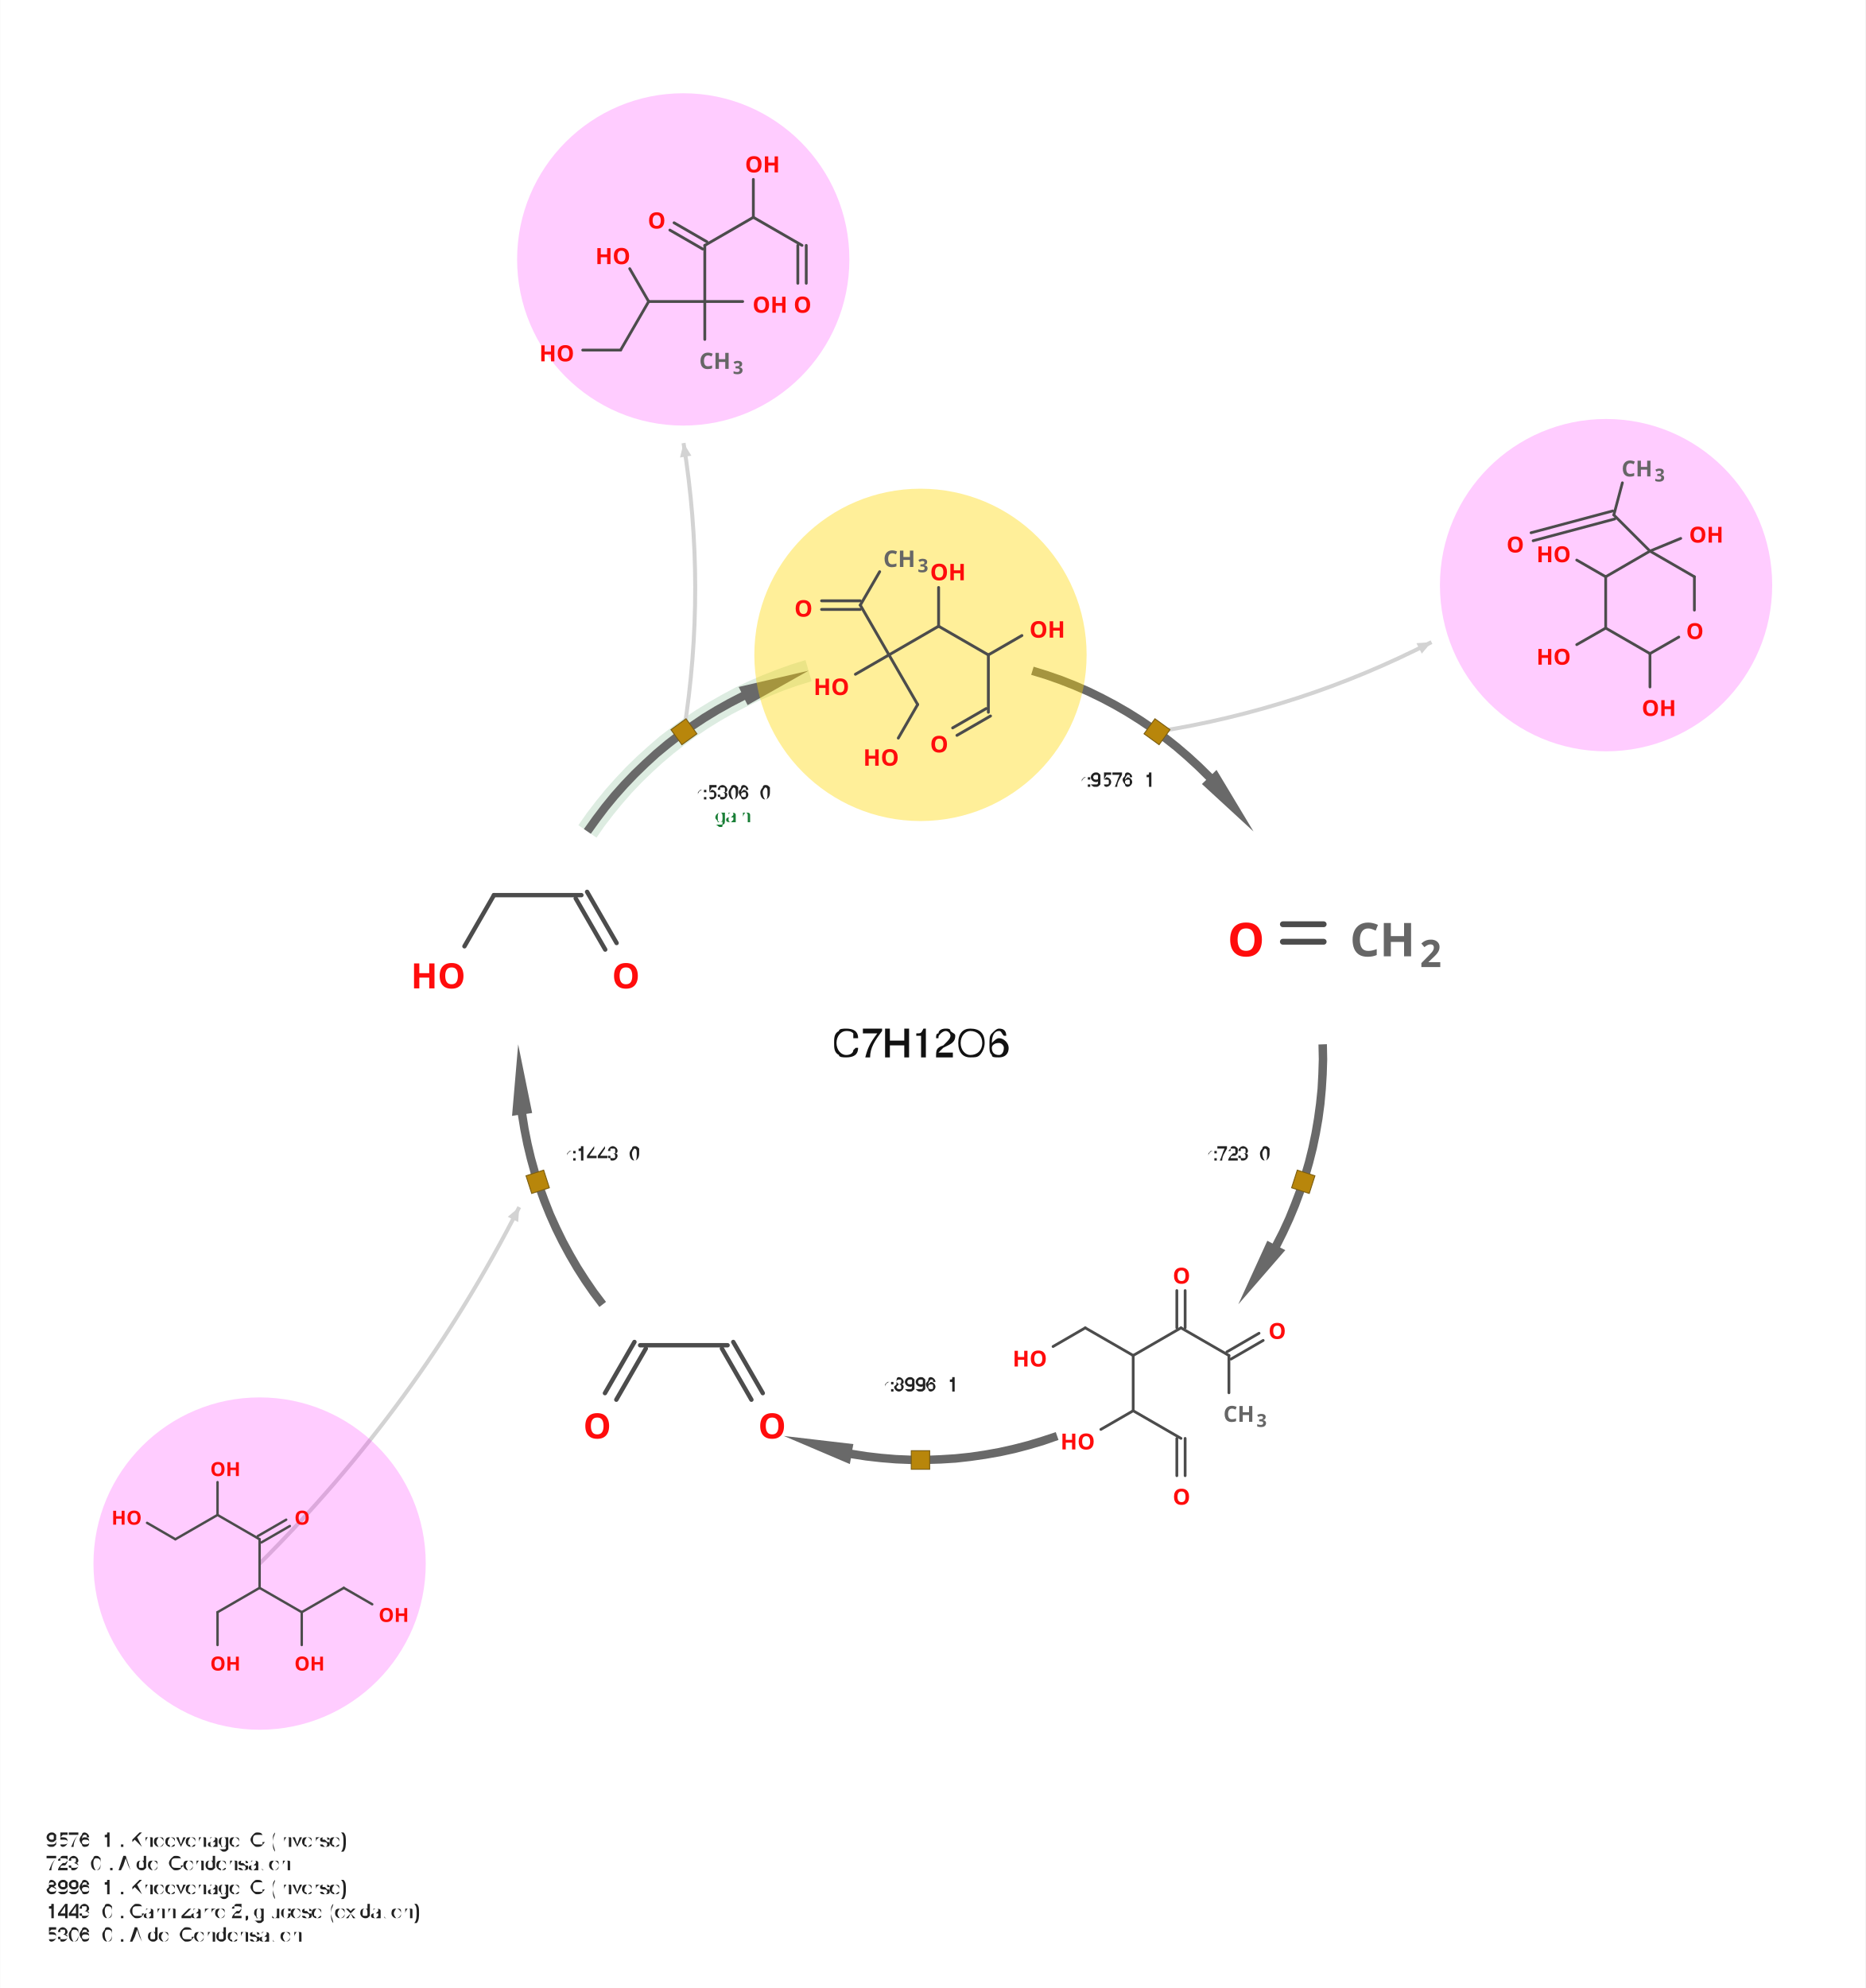
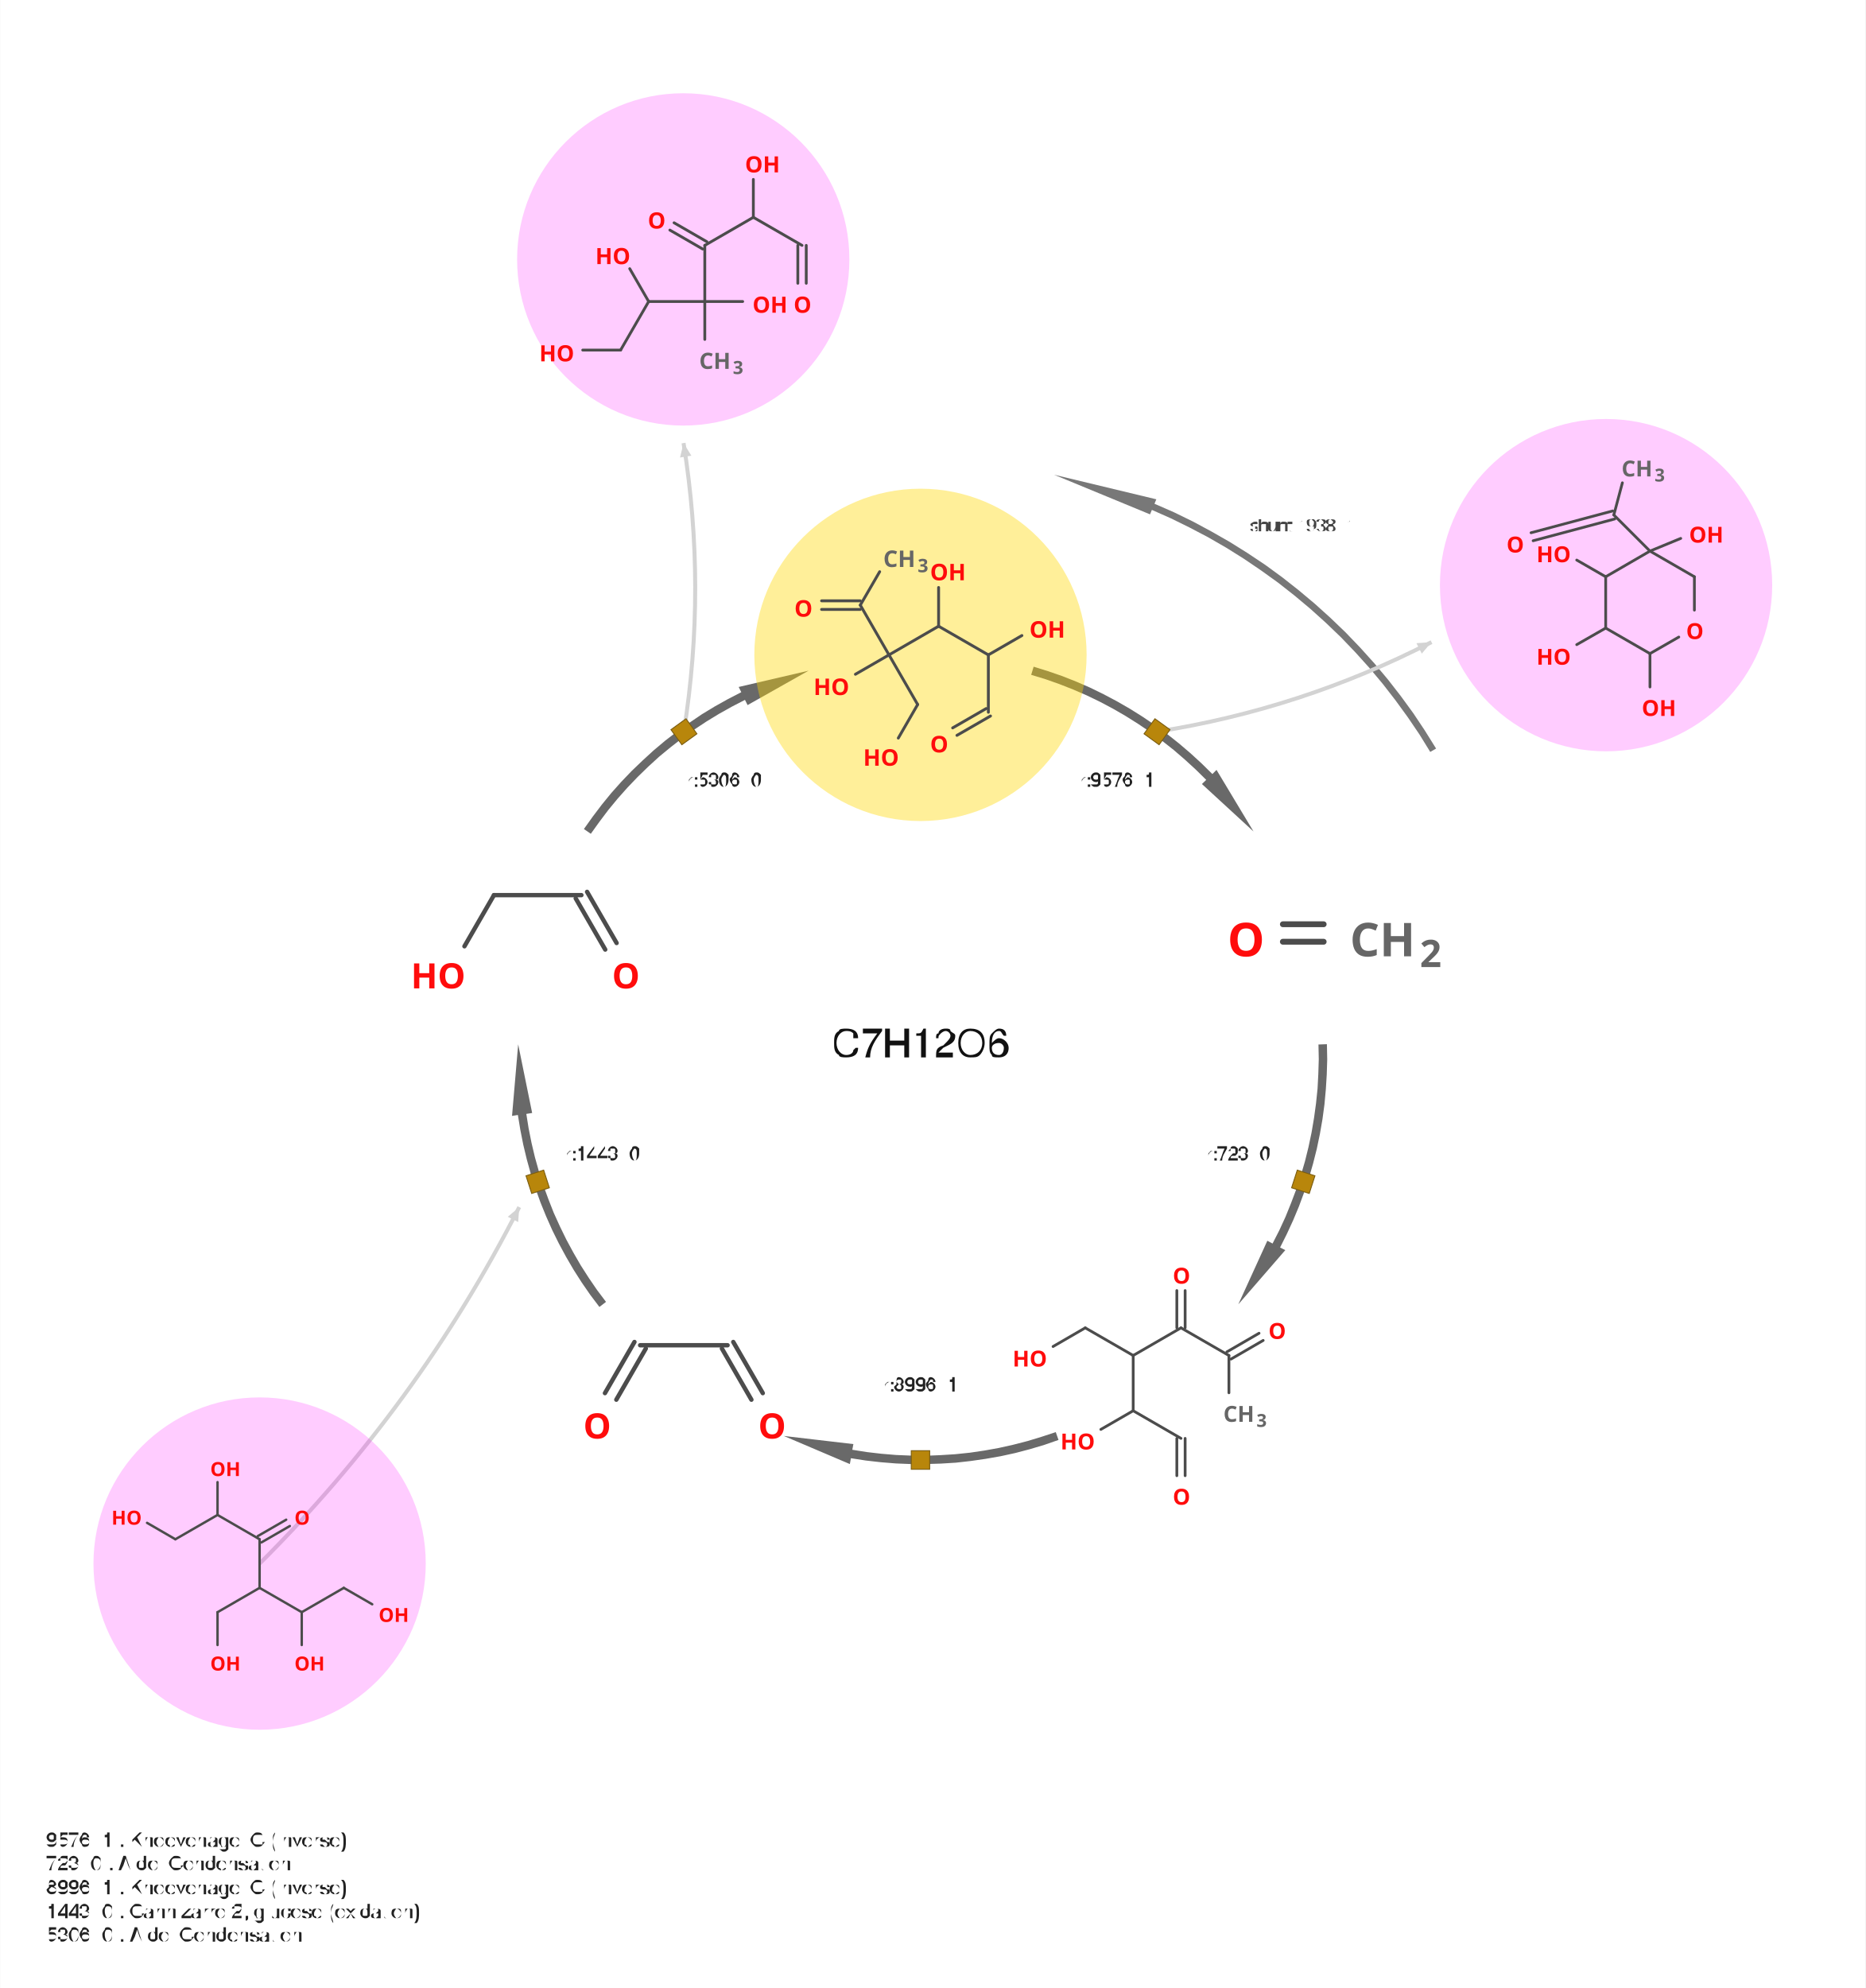
<svg xmlns="http://www.w3.org/2000/svg" width="1100" height="1172" viewBox="0 0 1100.00 1172.28">
  <rect width="100%" height="100%" fill="white" />
  <g transform="scale(90.5594) translate(5.9933,6.8852)">
    <path d="M0.737,-2.544 L0.83,-2.515 L0.923,-2.483 L1.014,-2.447 L1.104,-2.408 L1.192,-2.365 L1.279,-2.319 L1.364,-2.27 L1.447,-2.218 L1.528,-2.163 L1.607,-2.105 L1.684,-2.044 L1.759,-1.98 L1.831,-1.914 L1.901,-1.845 L1.928,-1.872 L2.169,-1.471 L1.833,-1.78 L1.861,-1.807 L1.793,-1.874 L1.722,-1.939 L1.649,-2.002 L1.574,-2.061 L1.497,-2.118 L1.417,-2.172 L1.336,-2.223 L1.253,-2.271 L1.168,-2.316 L1.081,-2.358 L0.993,-2.396 L0.904,-2.431 L0.813,-2.463 L0.721,-2.491 Z" fill="#696969" opacity="1.0" stroke="none" stroke-width="0" />
    <path d="M2.647,-0.086 L2.649,0.013 L2.646,0.111 L2.64,0.208 L2.631,0.306 L2.618,0.403 L2.601,0.5 L2.581,0.596 L2.557,0.691 L2.53,0.785 L2.499,0.878 L2.465,0.97 L2.427,1.061 L2.386,1.15 L2.342,1.238 L2.376,1.255 L2.07,1.608 L2.259,1.194 L2.293,1.212 L2.337,1.126 L2.377,1.039 L2.413,0.95 L2.447,0.86 L2.477,0.769 L2.504,0.677 L2.527,0.584 L2.547,0.489 L2.563,0.395 L2.576,0.3 L2.586,0.204 L2.591,0.108 L2.594,0.012 L2.592,-0.084 Z" fill="#696969" opacity="1.0" stroke="none" stroke-width="0" />
    <path d="M0.899,2.491 L0.807,2.523 L0.713,2.551 L0.618,2.576 L0.522,2.597 L0.425,2.614 L0.328,2.628 L0.231,2.639 L0.133,2.645 L0.035,2.648 L-0.063,2.648 L-0.161,2.644 L-0.259,2.636 L-0.356,2.625 L-0.453,2.61 L-0.46,2.648 L-0.89,2.465 L-0.437,2.518 L-0.444,2.555 L-0.349,2.57 L-0.254,2.581 L-0.158,2.589 L-0.062,2.593 L0.034,2.594 L0.13,2.59 L0.226,2.584 L0.322,2.574 L0.417,2.56 L0.511,2.543 L0.605,2.522 L0.698,2.498 L0.79,2.47 L0.881,2.44 Z" fill="#696969" opacity="1.0" stroke="none" stroke-width="0" />
    <path d="M-2.091,1.625 L-2.15,1.547 L-2.206,1.466 L-2.259,1.383 L-2.308,1.299 L-2.355,1.212 L-2.398,1.125 L-2.438,1.035 L-2.475,0.944 L-2.508,0.852 L-2.538,0.758 L-2.564,0.664 L-2.587,0.568 L-2.606,0.472 L-2.622,0.375 L-2.66,0.381 L-2.62,-0.085 L-2.529,0.362 L-2.567,0.368 L-2.552,0.462 L-2.533,0.557 L-2.511,0.65 L-2.485,0.743 L-2.456,0.834 L-2.423,0.924 L-2.388,1.013 L-2.348,1.101 L-2.306,1.187 L-2.26,1.272 L-2.212,1.355 L-2.16,1.436 L-2.106,1.515 L-2.048,1.592 Z" fill="#696969" opacity="1.0" stroke="none" stroke-width="0" />
-     <path d="M-2.228,-1.512 L-2.172,-1.592 L-2.112,-1.67 L-2.05,-1.746 L-1.985,-1.819 L-1.917,-1.891 L-1.847,-1.959 L-1.774,-2.025 L-1.7,-2.089 L-1.622,-2.149 L-1.543,-2.207 L-1.461,-2.262 L-1.378,-2.313 L-1.292,-2.362 L-1.206,-2.408 L-1.117,-2.45 L-1.027,-2.489 L-0.935,-2.525 L-0.843,-2.558 L-0.749,-2.587 L-0.709,-2.449 L-0.798,-2.422 L-0.886,-2.391 L-0.972,-2.357 L-1.058,-2.32 L-1.141,-2.28 L-1.224,-2.237 L-1.305,-2.191 L-1.384,-2.142 L-1.461,-2.09 L-1.536,-2.035 L-1.609,-1.978 L-1.68,-1.918 L-1.749,-1.855 L-1.816,-1.79 L-1.88,-1.723 L-1.941,-1.653 L-2,-1.581 L-2.057,-1.507 L-2.11,-1.431 Z" fill="#1a7f37" opacity="0.15" />
    <path d="M-2.192,-1.487 L-2.135,-1.567 L-2.076,-1.645 L-2.014,-1.721 L-1.949,-1.794 L-1.881,-1.865 L-1.81,-1.933 L-1.738,-1.999 L-1.663,-2.062 L-1.585,-2.122 L-1.505,-2.179 L-1.424,-2.234 L-1.34,-2.285 L-1.254,-2.333 L-1.167,-2.378 L-1.184,-2.412 L-0.729,-2.518 L-1.126,-2.294 L-1.143,-2.328 L-1.228,-2.284 L-1.312,-2.237 L-1.394,-2.187 L-1.474,-2.134 L-1.552,-2.078 L-1.628,-2.019 L-1.702,-1.958 L-1.773,-1.893 L-1.842,-1.826 L-1.908,-1.757 L-1.972,-1.685 L-2.033,-1.611 L-2.091,-1.534 L-2.147,-1.456 Z" fill="#696969" opacity="1.0" stroke="none" stroke-width="0" />
+     <path d="M3.358,-2.011 L3.285,-2.128 L3.209,-2.242 L3.128,-2.353 L3.044,-2.461 L2.956,-2.566 L2.864,-2.668 L2.769,-2.767 L2.67,-2.862 L2.568,-2.954 L2.463,-3.042 L2.355,-3.127 L2.244,-3.208 L2.13,-3.284 L2.013,-3.357 L1.894,-3.425 L1.773,-3.49 L1.65,-3.55 L1.524,-3.605 L1.536,-3.634 L0.87,-3.794 L1.495,-3.536 L1.507,-3.565 L1.631,-3.51 L1.753,-3.45 L1.873,-3.387 L1.991,-3.319 L2.106,-3.247 L2.218,-3.171 L2.328,-3.092 L2.435,-3.008 L2.539,-2.921 L2.64,-2.83 L2.738,-2.736 L2.832,-2.638 L2.923,-2.537 L3.01,-2.433 L3.093,-2.326 L3.173,-2.216 L3.249,-2.104 L3.32,-1.989 Z" fill="#696969" opacity="0.9" />
+     <text x="2.488" y="-3.424" font-family="Helvetica, Arial, sans-serif" font-size="0.113" text-anchor="middle" fill="#444" font-weight="normal">shunt 1938_1</text>
    <path d="M1.541,-2.121 Q2.481,-2.269 3.328,-2.704" fill="none" stroke="#d3d3d3" stroke-width="0.026" />
    <path d="M3.328,-2.704 L3.265,-2.629 L3.23,-2.697 Z" fill="#d3d3d3" />
    <circle cx="4.465" cy="-3.075" r="1.082" fill="#ff00ff" fill-opacity="0.2" stroke="none" />
    <svg x="3.326" y="-4.214" width="2.278" height="2.278" viewBox="0 0 100 100" preserveAspectRatio="xMidYMid meet">
      <g transform="translate(0,0)">
        <svg width="100" height="100" x="0" y="0" viewBox="0 0 212.334 253.57" font-family="sans-serif" stroke="rgb(76,76,76)" stroke-width="2" stroke-linecap="round">
          <line x1="118.0" y1="52.6" x2="111.8" y2="75.9" opacity="1.0" stroke="rgb(76,76,76)" stroke-width="2.0" />
          <line x1="112.5" y1="78.8" x2="53.3" y2="94.6" opacity="1.0" stroke="rgb(76,76,76)" stroke-width="2.0" />
          <line x1="111.0" y1="73.0" x2="51.8" y2="88.8" opacity="1.0" stroke="rgb(76,76,76)" stroke-width="2.0" />
          <line x1="111.8" y1="75.9" x2="138.0" y2="102.1" opacity="1.0" stroke="rgb(76,76,76)" stroke-width="2.0" />
          <line x1="138.0" y1="102.1" x2="160.3" y2="92.9" opacity="1.0" stroke="rgb(76,76,76)" stroke-width="2.0" />
          <line x1="138.0" y1="176.4" x2="138.0" y2="200.6" opacity="1.0" stroke="rgb(76,76,76)" stroke-width="2.0" />
          <line x1="105.9" y1="157.9" x2="84.9" y2="169.9" opacity="1.0" stroke="rgb(76,76,76)" stroke-width="2.0" />
          <line x1="105.9" y1="120.7" x2="84.9" y2="108.6" opacity="1.0" stroke="rgb(76,76,76)" stroke-width="2.0" />
          <line x1="158.9" y1="164.4" x2="138.0" y2="176.4" opacity="1.0" stroke="rgb(76,76,76)" stroke-width="2.0" />
          <line x1="138.0" y1="176.4" x2="105.9" y2="157.9" opacity="1.0" stroke="rgb(76,76,76)" stroke-width="2.0" />
          <line x1="105.9" y1="157.9" x2="105.9" y2="120.7" opacity="1.0" stroke="rgb(76,76,76)" stroke-width="2.0" />
          <line x1="105.9" y1="120.7" x2="138.0" y2="102.1" opacity="1.0" stroke="rgb(76,76,76)" stroke-width="2.0" />
          <line x1="138.0" y1="102.1" x2="170.2" y2="120.7" opacity="1.0" stroke="rgb(76,76,76)" stroke-width="2.0" />
          <line x1="170.2" y1="120.7" x2="170.2" y2="144.9" opacity="1.0" stroke="rgb(76,76,76)" stroke-width="2.0" />
          <text x="117.368" y="48" fill="rgb(102,102,102)" stroke-width="0" font-weight="bold" font-size="16">CH</text>
          <text x="141.368" y="51.68" fill="rgb(102,102,102)" stroke-width="0" font-weight="bold" font-size="13">3</text>
          <text x="34" y="103.104" fill="rgb(255,12,12)" stroke-width="0" font-weight="bold" font-size="16">O</text>
          <text x="166.334" y="95.927" fill="rgb(255,12,12)" stroke-width="0" font-weight="bold" font-size="16">OH</text>
          <text x="164.185" y="165.855" fill="rgb(255,12,12)" stroke-width="0" font-weight="bold" font-size="16">O</text>
          <text x="132.018" y="221.57" fill="rgb(255,12,12)" stroke-width="0" font-weight="bold" font-size="16">OH</text>
          <text x="55.685" y="184.427" fill="rgb(255,12,12)" stroke-width="0" font-weight="bold" font-size="16">HO</text>
          <text x="55.685" y="110.141" fill="rgb(255,12,12)" stroke-width="0" font-weight="bold" font-size="16">HO</text>
        </svg>
      </g>
      <text font-size="18" fill="gray" font-family="sans-serif" x="10" y="20" />
    </svg>
    <path d="M-4.304,3.296 Q-3.273,2.271 -2.613,0.975" fill="none" stroke="#d3d3d3" stroke-width="0.026" />
    <path d="M-2.613,0.975 L-2.62,1.072 L-2.688,1.038 Z" fill="#d3d3d3" />
    <circle cx="-4.304" cy="3.296" r="1.082" fill="#ff00ff" fill-opacity="0.2" stroke="none" />
    <svg x="-5.443" y="2.157" width="2.278" height="2.278" viewBox="0 0 100 100" preserveAspectRatio="xMidYMid meet">
      <g transform="translate(0,0)">
        <svg width="100" height="100" x="0" y="0" viewBox="0 0 287.846 240" font-family="sans-serif" stroke="rgb(76,76,76)" stroke-width="2" stroke-linecap="round">
          <line x1="168.8" y1="89.1" x2="145.4" y2="102.6" opacity="1.0" stroke="rgb(76,76,76)" stroke-width="2.0" />
          <line x1="165.8" y1="83.9" x2="142.4" y2="97.4" opacity="1.0" stroke="rgb(76,76,76)" stroke-width="2.0" />
          <line x1="143.9" y1="100.0" x2="109.3" y2="80.0" opacity="1.0" stroke="rgb(76,76,76)" stroke-width="2.0" />
          <line x1="109.3" y1="80.0" x2="109.3" y2="53.0" opacity="1.0" stroke="rgb(76,76,76)" stroke-width="2.0" />
          <line x1="109.3" y1="80.0" x2="74.6" y2="100.0" opacity="1.0" stroke="rgb(76,76,76)" stroke-width="2.0" />
          <line x1="74.6" y1="100.0" x2="51.3" y2="86.5" opacity="1.0" stroke="rgb(76,76,76)" stroke-width="2.0" />
          <line x1="143.9" y1="100.0" x2="143.9" y2="140.0" opacity="1.0" stroke="rgb(76,76,76)" stroke-width="2.0" />
          <line x1="143.9" y1="140.0" x2="109.3" y2="160.0" opacity="1.0" stroke="rgb(76,76,76)" stroke-width="2.0" />
          <line x1="109.3" y1="160.0" x2="109.3" y2="187.0" opacity="1.0" stroke="rgb(76,76,76)" stroke-width="2.0" />
          <line x1="143.9" y1="140.0" x2="178.6" y2="160.0" opacity="1.0" stroke="rgb(76,76,76)" stroke-width="2.0" />
          <line x1="178.6" y1="160.0" x2="178.6" y2="187.0" opacity="1.0" stroke="rgb(76,76,76)" stroke-width="2.0" />
          <line x1="178.6" y1="160.0" x2="213.2" y2="140.0" opacity="1.0" stroke="rgb(76,76,76)" stroke-width="2.0" />
          <line x1="213.2" y1="140.0" x2="236.6" y2="153.5" opacity="1.0" stroke="rgb(76,76,76)" stroke-width="2.0" />
          <text x="172.564" y="88" fill="rgb(255,12,12)" stroke-width="0" font-weight="bold" font-size="16">O</text>
          <text x="103.282" y="48" fill="rgb(255,12,12)" stroke-width="0" font-weight="bold" font-size="16">OH</text>
          <text x="22" y="88" fill="rgb(255,12,12)" stroke-width="0" font-weight="bold" font-size="16">HO</text>
          <text x="103.282" y="208" fill="rgb(255,12,12)" stroke-width="0" font-weight="bold" font-size="16">OH</text>
          <text x="172.564" y="208" fill="rgb(255,12,12)" stroke-width="0" font-weight="bold" font-size="16">OH</text>
          <text x="241.846" y="168" fill="rgb(255,12,12)" stroke-width="0" font-weight="bold" font-size="16">OH</text>
        </svg>
      </g>
      <text font-size="18" fill="gray" font-family="sans-serif" x="10" y="20" />
    </svg>
    <path d="M-1.541,-2.121 Q-1.392,-3.061 -1.543,-4" fill="none" stroke="#d3d3d3" stroke-width="0.026" />
    <path d="M-1.543,-4 L-1.492,-3.918 L-1.566,-3.906 Z" fill="#d3d3d3" />
    <circle cx="-1.545" cy="-5.196" r="1.082" fill="#ff00ff" fill-opacity="0.2" stroke="none" />
    <svg x="-2.684" y="-6.335" width="2.278" height="2.278" viewBox="0 0 100 100" preserveAspectRatio="xMidYMid meet">
      <g transform="translate(0,0)">
        <svg width="100" height="100" x="0" y="0" viewBox="0 0 249.282 220" font-family="sans-serif" stroke="rgb(76,76,76)" stroke-width="2" stroke-linecap="round">
          <line x1="140.0" y1="167.0" x2="140.0" y2="140.0" opacity="1.0" stroke="rgb(76,76,76)" stroke-width="2.0" />
          <line x1="140.0" y1="140.0" x2="167.0" y2="140.0" opacity="1.0" stroke="rgb(76,76,76)" stroke-width="2.0" />
          <line x1="140.0" y1="140.0" x2="140.0" y2="100.0" opacity="1.0" stroke="rgb(76,76,76)" stroke-width="2.0" />
          <line x1="138.5" y1="102.6" x2="115.1" y2="89.1" opacity="1.0" stroke="rgb(76,76,76)" stroke-width="2.0" />
          <line x1="141.5" y1="97.4" x2="118.1" y2="83.9" opacity="1.0" stroke="rgb(76,76,76)" stroke-width="2.0" />
          <line x1="140.0" y1="100.0" x2="174.6" y2="80.0" opacity="1.0" stroke="rgb(76,76,76)" stroke-width="2.0" />
          <line x1="174.6" y1="80.0" x2="174.6" y2="53.0" opacity="1.0" stroke="rgb(76,76,76)" stroke-width="2.0" />
          <line x1="174.6" y1="80.0" x2="209.3" y2="100.0" opacity="1.0" stroke="rgb(76,76,76)" stroke-width="2.0" />
          <line x1="212.3" y1="100.0" x2="212.3" y2="127.0" opacity="1.0" stroke="rgb(76,76,76)" stroke-width="2.0" />
          <line x1="206.3" y1="100.0" x2="206.3" y2="127.0" opacity="1.0" stroke="rgb(76,76,76)" stroke-width="2.0" />
          <line x1="140.0" y1="140.0" x2="100.0" y2="140.0" opacity="1.0" stroke="rgb(76,76,76)" stroke-width="2.0" />
          <line x1="100.0" y1="140.0" x2="86.5" y2="116.6" opacity="1.0" stroke="rgb(76,76,76)" stroke-width="2.0" />
          <line x1="100.0" y1="140.0" x2="80.0" y2="174.6" opacity="1.0" stroke="rgb(76,76,76)" stroke-width="2.0" />
          <line x1="80.0" y1="174.6" x2="53.0" y2="174.6" opacity="1.0" stroke="rgb(76,76,76)" stroke-width="2.0" />
          <text x="136" y="188" fill="rgb(102,102,102)" stroke-width="0" font-weight="bold" font-size="16">CH</text>
          <text x="160" y="191.68" fill="rgb(102,102,102)" stroke-width="0" font-weight="bold" font-size="13">3</text>
          <text x="174" y="148" fill="rgb(255,12,12)" stroke-width="0" font-weight="bold" font-size="16">OH</text>
          <text x="99.359" y="88" fill="rgb(255,12,12)" stroke-width="0" font-weight="bold" font-size="16">O</text>
          <text x="168.641" y="48" fill="rgb(255,12,12)" stroke-width="0" font-weight="bold" font-size="16">OH</text>
          <text x="203.282" y="148" fill="rgb(255,12,12)" stroke-width="0" font-weight="bold" font-size="16">O</text>
          <text x="62" y="113.359" fill="rgb(255,12,12)" stroke-width="0" font-weight="bold" font-size="16">HO</text>
          <text x="22" y="182.641" fill="rgb(255,12,12)" stroke-width="0" font-weight="bold" font-size="16">HO</text>
        </svg>
      </g>
      <text font-size="18" fill="gray" font-family="sans-serif" x="10" y="20" />
    </svg>
    <circle cx="0" cy="-2.621" r="1.082" fill="#ffd700" fill-opacity="0.4" stroke="none" />
    <svg x="-1.139" y="-3.76" width="2.278" height="2.278" viewBox="0 0 100 100" preserveAspectRatio="xMidYMid meet">
      <g transform="translate(0,0)">
        <svg width="100" height="100" x="0" y="0" viewBox="0 0 243.923 218.564" font-family="sans-serif" stroke="rgb(76,76,76)" stroke-width="2" stroke-linecap="round">
          <line x1="93.5" y1="51.3" x2="80.0" y2="74.6" opacity="1.0" stroke="rgb(76,76,76)" stroke-width="2.0" />
          <line x1="80.0" y1="77.6" x2="53.0" y2="77.6" opacity="1.0" stroke="rgb(76,76,76)" stroke-width="2.0" />
          <line x1="80.0" y1="71.6" x2="53.0" y2="71.6" opacity="1.0" stroke="rgb(76,76,76)" stroke-width="2.0" />
          <line x1="80.0" y1="74.6" x2="100.0" y2="109.3" opacity="1.0" stroke="rgb(76,76,76)" stroke-width="2.0" />
          <line x1="100.0" y1="109.3" x2="76.6" y2="122.8" opacity="1.0" stroke="rgb(76,76,76)" stroke-width="2.0" />
          <line x1="100.0" y1="109.3" x2="120.0" y2="143.9" opacity="1.0" stroke="rgb(76,76,76)" stroke-width="2.0" />
          <line x1="120.0" y1="143.9" x2="106.5" y2="167.3" opacity="1.0" stroke="rgb(76,76,76)" stroke-width="2.0" />
          <line x1="100.0" y1="109.3" x2="134.6" y2="89.3" opacity="1.0" stroke="rgb(76,76,76)" stroke-width="2.0" />
          <line x1="134.6" y1="89.3" x2="134.6" y2="62.3" opacity="1.0" stroke="rgb(76,76,76)" stroke-width="2.0" />
          <line x1="134.6" y1="89.3" x2="169.3" y2="109.3" opacity="1.0" stroke="rgb(76,76,76)" stroke-width="2.0" />
          <line x1="169.3" y1="109.3" x2="192.7" y2="95.8" opacity="1.0" stroke="rgb(76,76,76)" stroke-width="2.0" />
          <line x1="169.3" y1="109.3" x2="169.3" y2="149.3" opacity="1.0" stroke="rgb(76,76,76)" stroke-width="2.0" />
          <line x1="170.8" y1="151.9" x2="147.4" y2="165.4" opacity="1.0" stroke="rgb(76,76,76)" stroke-width="2.0" />
          <line x1="167.8" y1="146.7" x2="144.4" y2="160.2" opacity="1.0" stroke="rgb(76,76,76)" stroke-width="2.0" />
          <text x="96" y="48" fill="rgb(102,102,102)" stroke-width="0" font-weight="bold" font-size="16">CH</text>
          <text x="120" y="51.68" fill="rgb(102,102,102)" stroke-width="0" font-weight="bold" font-size="13">3</text>
          <text x="34" y="82.641" fill="rgb(255,12,12)" stroke-width="0" font-weight="bold" font-size="16">O</text>
          <text x="47.359" y="137.282" fill="rgb(255,12,12)" stroke-width="0" font-weight="bold" font-size="16">HO</text>
          <text x="82" y="186.564" fill="rgb(255,12,12)" stroke-width="0" font-weight="bold" font-size="16">HO</text>
          <text x="128.641" y="57.282" fill="rgb(255,12,12)" stroke-width="0" font-weight="bold" font-size="16">OH</text>
          <text x="197.923" y="97.282" fill="rgb(255,12,12)" stroke-width="0" font-weight="bold" font-size="16">OH</text>
          <text x="128.641" y="177.282" fill="rgb(255,12,12)" stroke-width="0" font-weight="bold" font-size="16">O</text>
        </svg>
      </g>
      <text font-size="18" fill="gray" font-family="sans-serif" x="10" y="20" />
    </svg>
    <path d="M1.625,-2.134 L1.527,-2.205 L1.456,-2.107 L1.554,-2.036 Z" fill="#b8860b" stroke="#7a5c10" stroke-width="0.006" />
    <text x="1.279" y="-1.761" font-family="Helvetica, Arial, sans-serif" font-size="0.125" text-anchor="middle" fill="#222" font-weight="normal">r:9576_1</text>
    <svg x="1.354" y="-1.949" width="2.278" height="2.278" viewBox="0 0 100 100" preserveAspectRatio="xMidYMid meet">
      <g transform="translate(0,0)">
        <svg width="100" height="100" x="0" y="0" viewBox="0 0 120 80" font-family="sans-serif" stroke="rgb(76,76,76)" stroke-width="2" stroke-linecap="round">
          <line x1="67.0" y1="43.0" x2="53.0" y2="43.0" opacity="1.0" stroke="rgb(76,76,76)" stroke-width="2.0" />
          <line x1="67.0" y1="37.0" x2="53.0" y2="37.0" opacity="1.0" stroke="rgb(76,76,76)" stroke-width="2.0" />
          <text x="76" y="48" fill="rgb(102,102,102)" stroke-width="0" font-weight="bold" font-size="16">CH</text>
          <text x="100" y="51.68" fill="rgb(102,102,102)" stroke-width="0" font-weight="bold" font-size="13">2</text>
          <text x="34" y="48" fill="rgb(255,12,12)" stroke-width="0" font-weight="bold" font-size="16">O</text>
        </svg>
      </g>
      <text font-size="18" fill="gray" font-family="sans-serif" x="10" y="20" />
    </svg>
    <path d="M2.532,0.886 L2.569,0.771 L2.454,0.734 L2.417,0.849 Z" fill="#b8860b" stroke="#7a5c10" stroke-width="0.006" />
    <text x="2.07" y="0.672" font-family="Helvetica, Arial, sans-serif" font-size="0.125" text-anchor="middle" fill="#222" font-weight="normal">r:723_0</text>
    <svg x="0.402" y="0.982" width="2.278" height="2.278" viewBox="0 0 100 100" preserveAspectRatio="xMidYMid meet">
      <g transform="translate(0,0)">
        <svg width="100" height="100" x="0" y="0" viewBox="0 0 253.205 240" font-family="sans-serif" stroke="rgb(76,76,76)" stroke-width="2" stroke-linecap="round">
          <line x1="178.6" y1="127.0" x2="178.6" y2="100.0" opacity="1.0" stroke="rgb(76,76,76)" stroke-width="2.0" />
          <line x1="177.1" y1="97.4" x2="200.4" y2="83.9" opacity="1.0" stroke="rgb(76,76,76)" stroke-width="2.0" />
          <line x1="180.1" y1="102.6" x2="203.4" y2="89.1" opacity="1.0" stroke="rgb(76,76,76)" stroke-width="2.0" />
          <line x1="178.6" y1="100.0" x2="143.9" y2="80.0" opacity="1.0" stroke="rgb(76,76,76)" stroke-width="2.0" />
          <line x1="140.9" y1="80.0" x2="140.9" y2="53.0" opacity="1.0" stroke="rgb(76,76,76)" stroke-width="2.0" />
          <line x1="146.9" y1="80.0" x2="146.9" y2="53.0" opacity="1.0" stroke="rgb(76,76,76)" stroke-width="2.0" />
          <line x1="143.9" y1="80.0" x2="109.3" y2="100.0" opacity="1.0" stroke="rgb(76,76,76)" stroke-width="2.0" />
          <line x1="109.3" y1="100.0" x2="74.6" y2="80.0" opacity="1.0" stroke="rgb(76,76,76)" stroke-width="2.0" />
          <line x1="74.6" y1="80.0" x2="51.3" y2="93.5" opacity="1.0" stroke="rgb(76,76,76)" stroke-width="2.0" />
          <line x1="109.3" y1="100.0" x2="109.3" y2="140.0" opacity="1.0" stroke="rgb(76,76,76)" stroke-width="2.0" />
          <line x1="109.3" y1="140.0" x2="85.9" y2="153.5" opacity="1.0" stroke="rgb(76,76,76)" stroke-width="2.0" />
          <line x1="109.3" y1="140.0" x2="143.9" y2="160.0" opacity="1.0" stroke="rgb(76,76,76)" stroke-width="2.0" />
          <line x1="146.9" y1="160.0" x2="146.9" y2="187.0" opacity="1.0" stroke="rgb(76,76,76)" stroke-width="2.0" />
          <line x1="140.9" y1="160.0" x2="140.9" y2="187.0" opacity="1.0" stroke="rgb(76,76,76)" stroke-width="2.0" />
          <text x="174.564" y="148" fill="rgb(102,102,102)" stroke-width="0" font-weight="bold" font-size="16">CH</text>
          <text x="198.564" y="151.68" fill="rgb(102,102,102)" stroke-width="0" font-weight="bold" font-size="13">3</text>
          <text x="207.205" y="88" fill="rgb(255,12,12)" stroke-width="0" font-weight="bold" font-size="16">O</text>
          <text x="137.923" y="48" fill="rgb(255,12,12)" stroke-width="0" font-weight="bold" font-size="16">O</text>
          <text x="22" y="108" fill="rgb(255,12,12)" stroke-width="0" font-weight="bold" font-size="16">HO</text>
          <text x="56.641" y="168" fill="rgb(255,12,12)" stroke-width="0" font-weight="bold" font-size="16">HO</text>
          <text x="137.923" y="208" fill="rgb(255,12,12)" stroke-width="0" font-weight="bold" font-size="16">O</text>
        </svg>
      </g>
      <text font-size="18" fill="gray" font-family="sans-serif" x="10" y="20" />
    </svg>
    <path d="M-0.06,2.682 L0.06,2.682 L0.06,2.561 L-0.06,2.561 Z" fill="#b8860b" stroke="#7a5c10" stroke-width="0.006" />
    <text x="0" y="2.176" font-family="Helvetica, Arial, sans-serif" font-size="0.125" text-anchor="middle" fill="#222" font-weight="normal">r:8996_1</text>
    <svg x="-2.68" y="0.982" width="2.278" height="2.278" viewBox="0 0 100 100" preserveAspectRatio="xMidYMid meet">
      <g transform="translate(0,0)">
        <svg width="100" height="100" x="0" y="0" viewBox="0 0 160 114.641" font-family="sans-serif" stroke="rgb(76,76,76)" stroke-width="2" stroke-linecap="round">
          <line x1="110.9" y1="64.9" x2="97.4" y2="41.5" opacity="1.0" stroke="rgb(76,76,76)" stroke-width="2.0" />
          <line x1="116.1" y1="61.9" x2="102.6" y2="38.5" opacity="1.0" stroke="rgb(76,76,76)" stroke-width="2.0" />
          <line x1="100.0" y1="40.0" x2="60.0" y2="40.0" opacity="1.0" stroke="rgb(76,76,76)" stroke-width="2.0" />
          <line x1="62.6" y1="41.5" x2="49.1" y2="64.9" opacity="1.0" stroke="rgb(76,76,76)" stroke-width="2.0" />
          <line x1="57.4" y1="38.5" x2="43.9" y2="61.9" opacity="1.0" stroke="rgb(76,76,76)" stroke-width="2.0" />
          <text x="114" y="82.641" fill="rgb(255,12,12)" stroke-width="0" font-weight="bold" font-size="16">O</text>
          <text x="34" y="82.641" fill="rgb(255,12,12)" stroke-width="0" font-weight="bold" font-size="16">O</text>
        </svg>
      </g>
      <text font-size="18" fill="gray" font-family="sans-serif" x="10" y="20" />
    </svg>
    <path d="M-2.569,0.771 L-2.532,0.886 L-2.417,0.849 L-2.454,0.734 Z" fill="#b8860b" stroke="#7a5c10" stroke-width="0.006" />
    <text x="-2.07" y="0.672" font-family="Helvetica, Arial, sans-serif" font-size="0.125" text-anchor="middle" fill="#222" font-weight="normal">r:1443_0</text>
    <svg x="-3.632" y="-1.949" width="2.278" height="2.278" viewBox="0 0 100 100" preserveAspectRatio="xMidYMid meet">
      <g transform="translate(0,0)">
        <svg width="100" height="100" x="0" y="0" viewBox="0 0 160 114.641" font-family="sans-serif" stroke="rgb(76,76,76)" stroke-width="2" stroke-linecap="round">
          <line x1="110.9" y1="64.9" x2="97.4" y2="41.5" opacity="1.0" stroke="rgb(76,76,76)" stroke-width="2.0" />
          <line x1="116.1" y1="61.9" x2="102.6" y2="38.5" opacity="1.0" stroke="rgb(76,76,76)" stroke-width="2.0" />
          <line x1="100.0" y1="40.0" x2="60.0" y2="40.0" opacity="1.0" stroke="rgb(76,76,76)" stroke-width="2.0" />
          <line x1="60.0" y1="40.0" x2="46.5" y2="63.4" opacity="1.0" stroke="rgb(76,76,76)" stroke-width="2.0" />
          <text x="114" y="82.641" fill="rgb(255,12,12)" stroke-width="0" font-weight="bold" font-size="16">O</text>
          <text x="22" y="82.641" fill="rgb(255,12,12)" stroke-width="0" font-weight="bold" font-size="16">HO</text>
        </svg>
      </g>
      <text font-size="18" fill="gray" font-family="sans-serif" x="10" y="20" />
    </svg>
    <path d="M-1.527,-2.205 L-1.625,-2.134 L-1.554,-2.036 L-1.456,-2.107 Z" fill="#b8860b" stroke="#7a5c10" stroke-width="0.006" />
-     <text x="-1.22" y="-1.68" font-family="Helvetica, Arial, sans-serif" font-size="0.125" text-anchor="middle" fill="#222" font-weight="normal">r:5306_0</text>
-     <text x="-1.22" y="-1.53" font-family="Helvetica, Arial, sans-serif" font-size="0.125" text-anchor="middle" fill="#1a7f37" font-weight="normal">gain</text>
+     <text x="-1.279" y="-1.761" font-family="Helvetica, Arial, sans-serif" font-size="0.125" text-anchor="middle" fill="#222" font-weight="normal">r:5306_0</text>
    <text x="0" y="-0" font-family="Helvetica, Arial, sans-serif" font-size="0.26" text-anchor="middle" fill="#111" font-weight="normal">C7H12O6</text>
    <text x="-5.693" y="5.14" font-family="Helvetica, Arial, sans-serif" font-size="0.13" text-anchor="start" fill="#222" font-weight="normal">9576_1  :  Knoevenagel C (inverse)</text>
    <text x="-5.693" y="5.295" font-family="Helvetica, Arial, sans-serif" font-size="0.13" text-anchor="start" fill="#222" font-weight="normal">723_0  :  Aldol Condensation</text>
    <text x="-5.693" y="5.45" font-family="Helvetica, Arial, sans-serif" font-size="0.13" text-anchor="start" fill="#222" font-weight="normal">8996_1  :  Knoevenagel C (inverse)</text>
    <text x="-5.693" y="5.605" font-family="Helvetica, Arial, sans-serif" font-size="0.13" text-anchor="start" fill="#222" font-weight="normal">1443_0  :  Cannizarro 2, glucose (oxidation)</text>
    <text x="-5.693" y="5.76" font-family="Helvetica, Arial, sans-serif" font-size="0.13" text-anchor="start" fill="#222" font-weight="normal">5306_0  :  Aldol Condensation</text>
  </g>
</svg>
